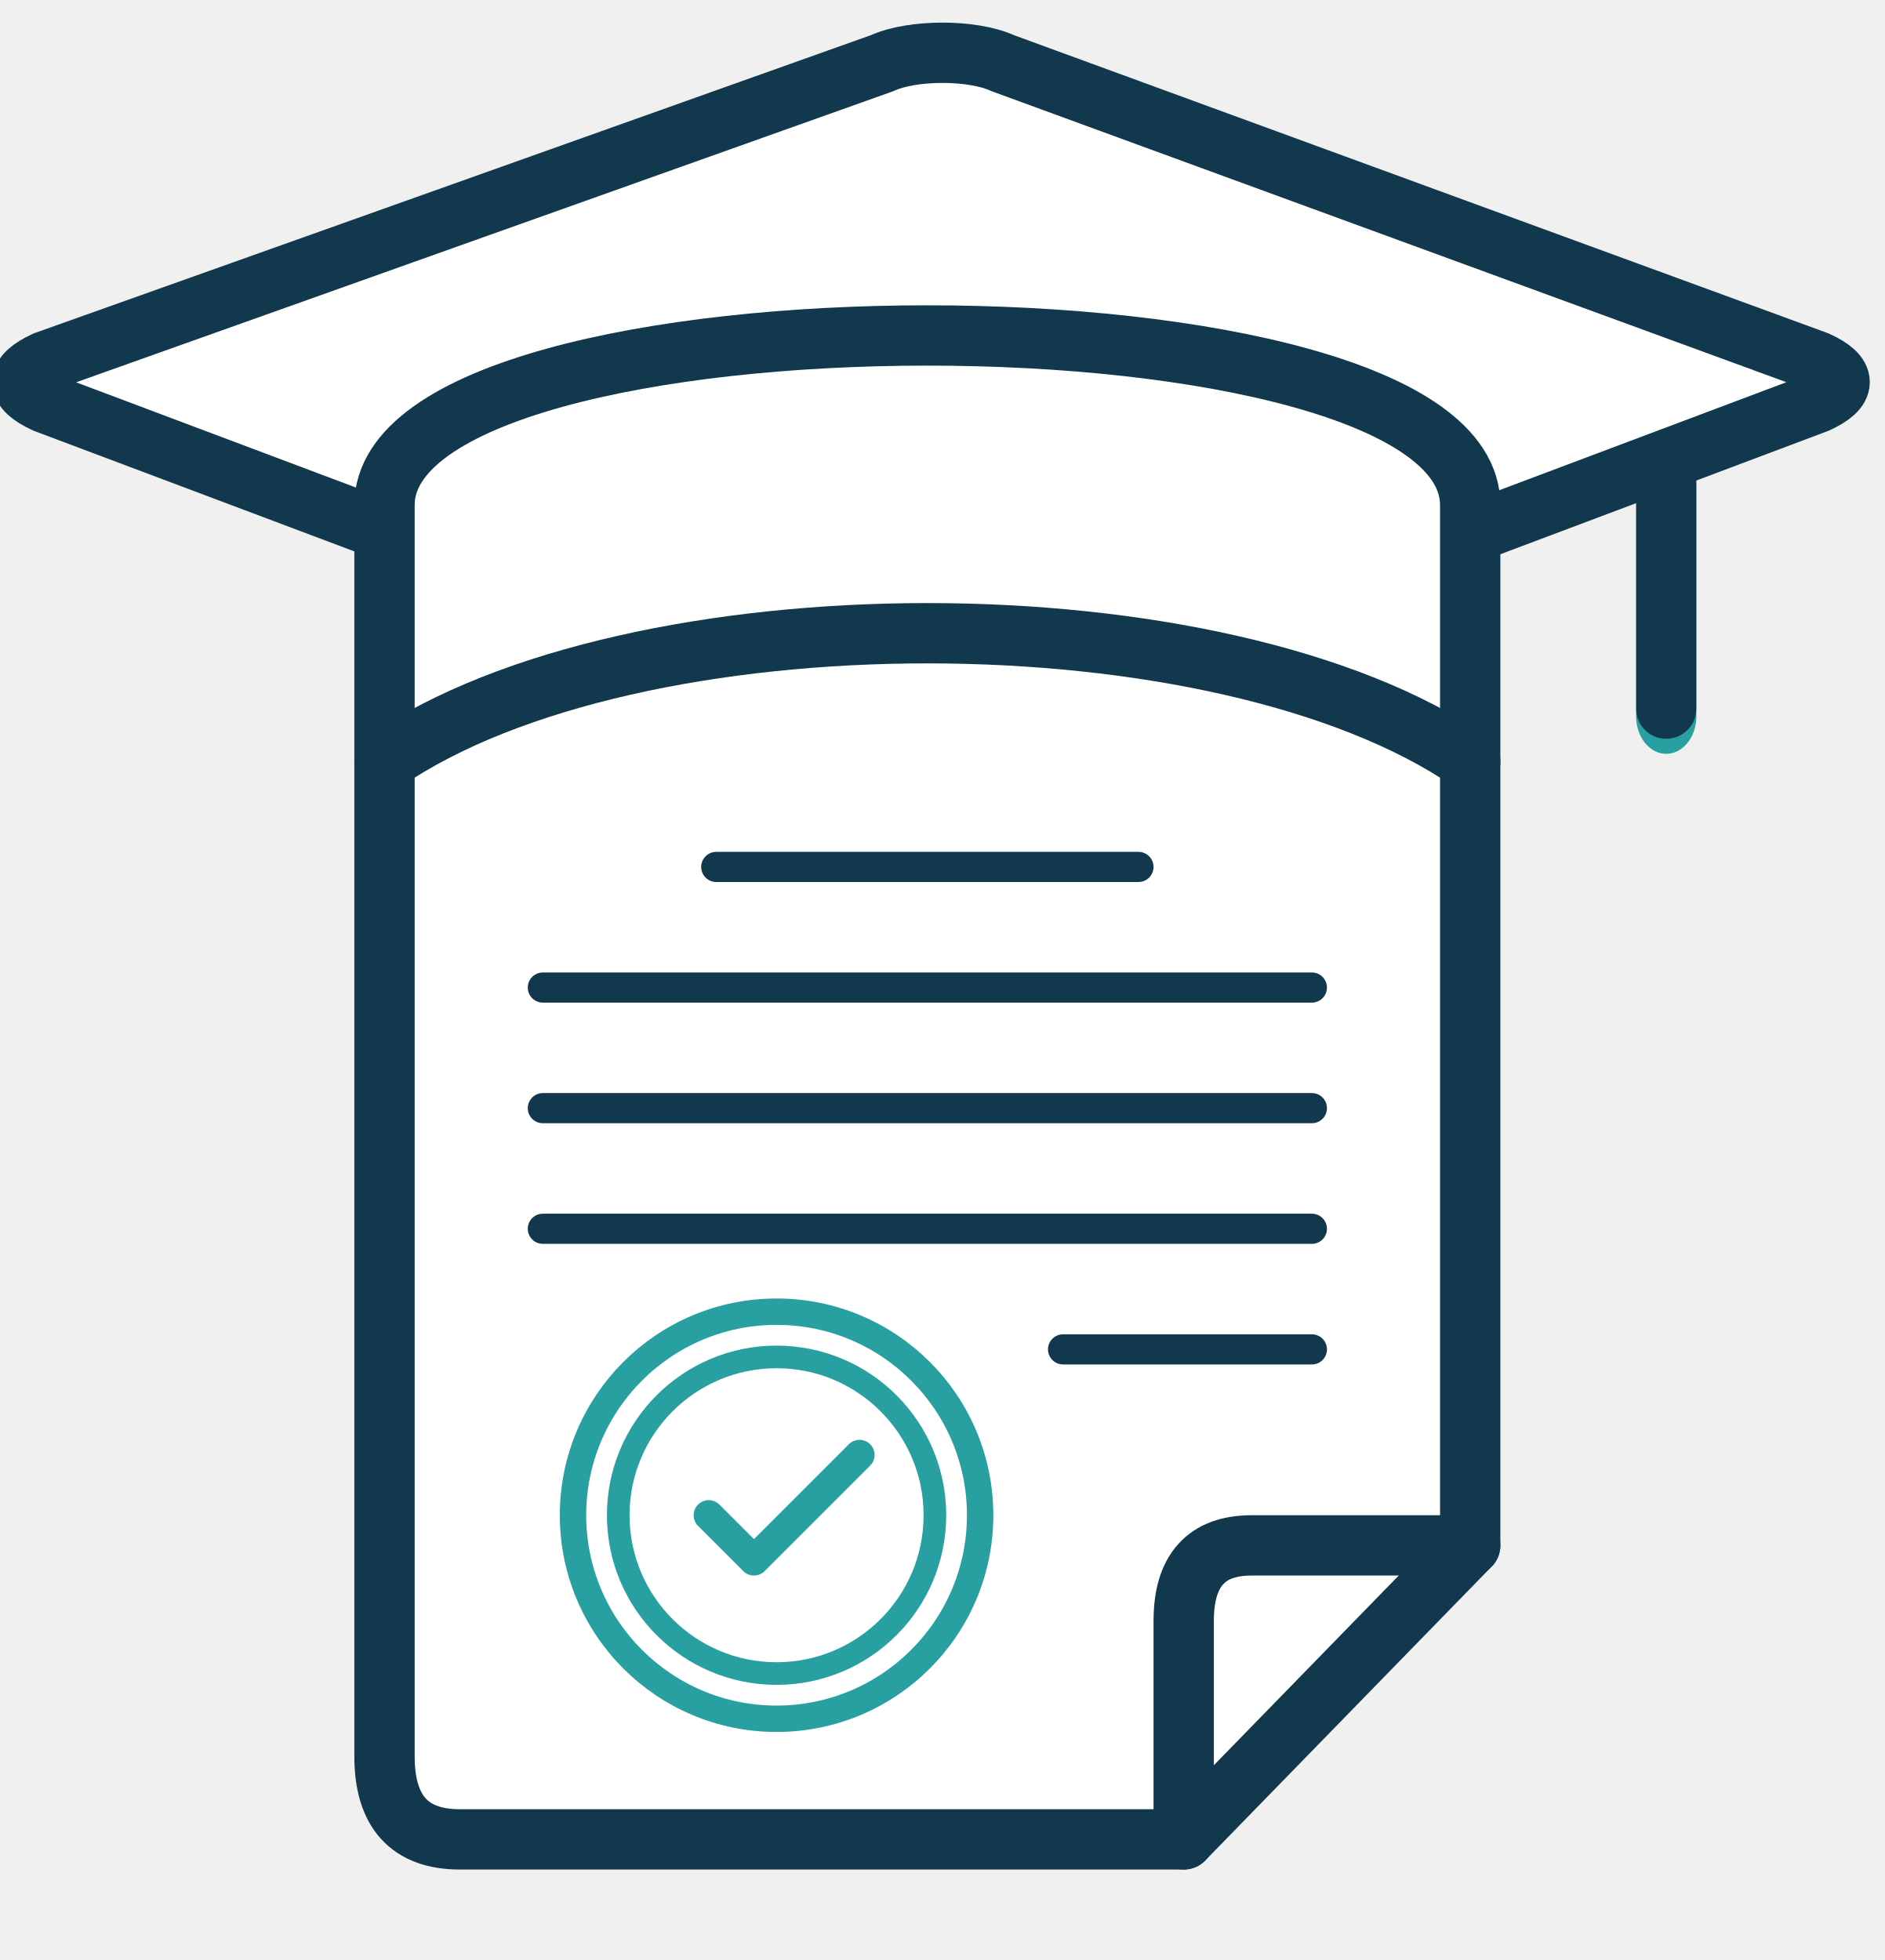
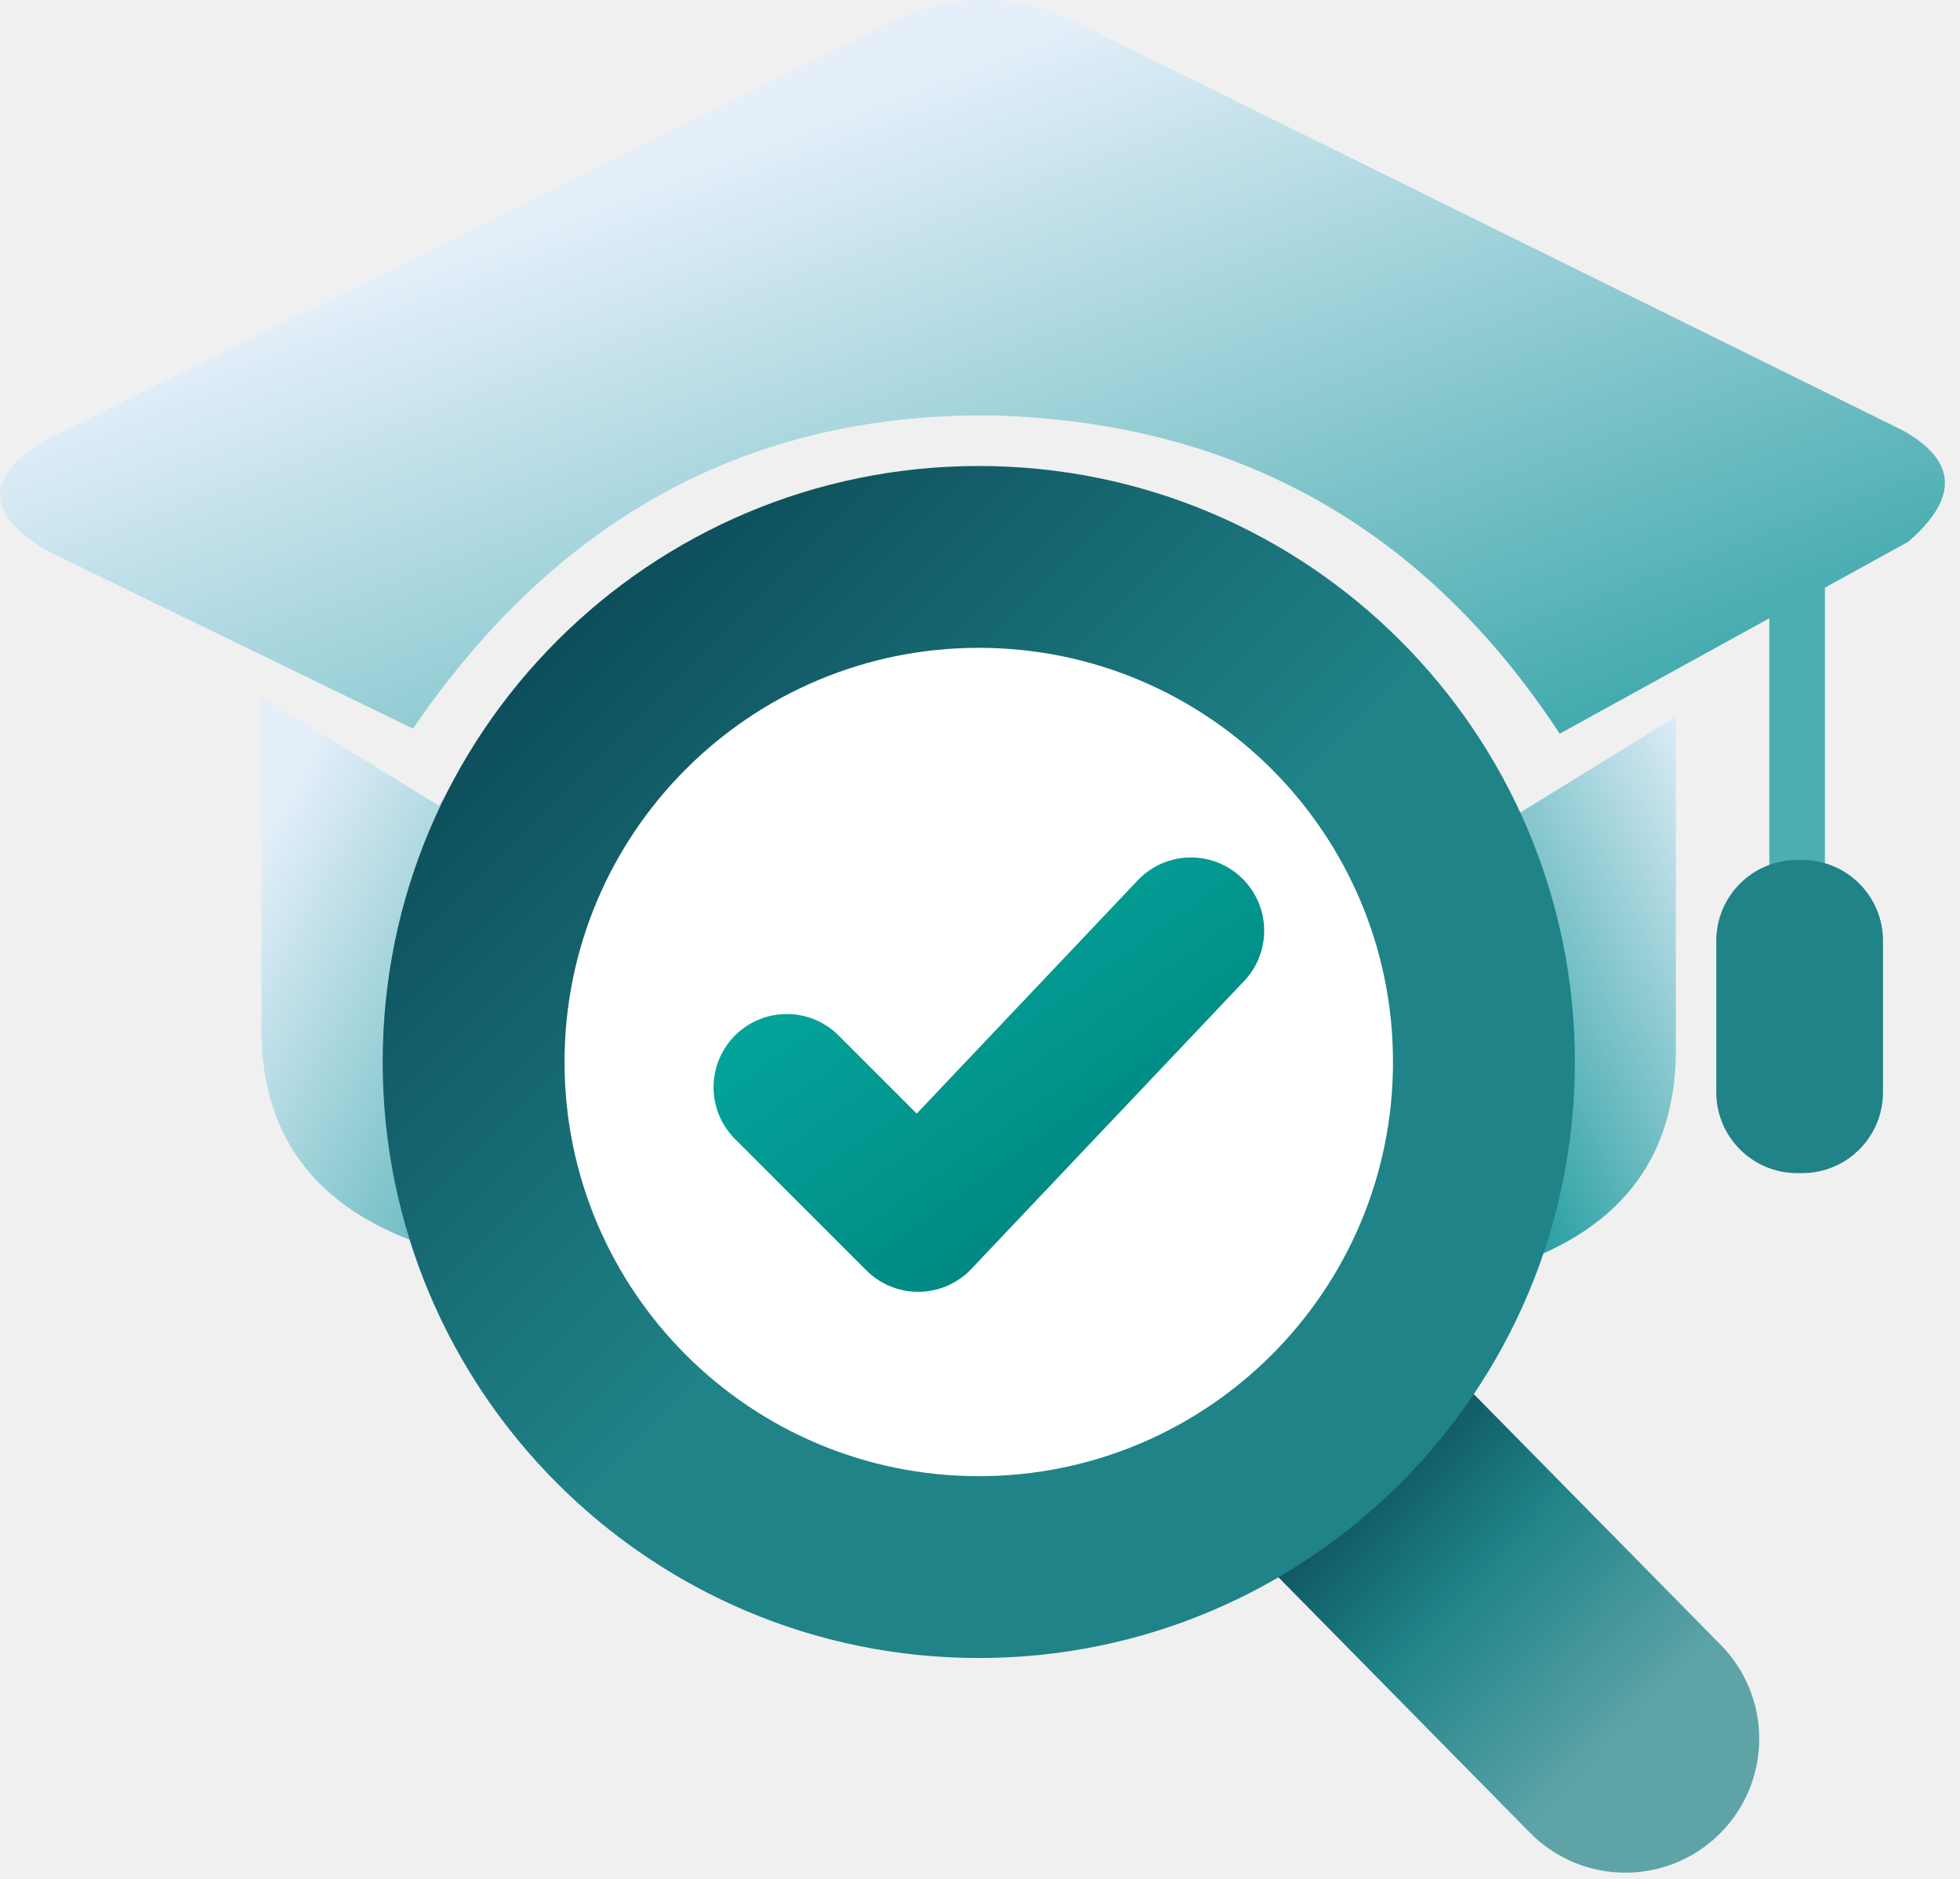
- <svg xmlns="http://www.w3.org/2000/svg" width="250" height="260" viewBox="0 0 250 260" fill="none">
-   <g clip-path="url(#clip0_98_67)">
-     <ellipse cx="221" cy="95" rx="4" ry="5" fill="#289FA1" />
-     <path d="M6 47.927L117 8.38C121 6.54 129 6.54 133 8.38L241 47.927C245 49.766 245 51.606 241 53.445L197 70H50L6 53.445C2 51.606 2 49.766 6 47.927Z" fill="white" stroke="#12384E" stroke-width="8" stroke-linecap="round" stroke-linejoin="round" />
-     <path d="M221 64V94" stroke="#12384E" stroke-width="8" stroke-linecap="round" stroke-linejoin="round" />
-     <path d="M51 67C51 37 195 37 195 67V205L157 244H61C54.333 244 51 240.333 51 233V67Z" fill="white" stroke="#12384E" stroke-width="8" stroke-linecap="round" stroke-linejoin="round" />
-     <path d="M51 101C84 78.333 162 78.333 195 101" stroke="#12384E" stroke-width="8" stroke-linecap="round" stroke-linejoin="round" />
-     <path d="M157 244V215C157 208.333 160 205 166 205H195" stroke="#12384E" stroke-width="8" stroke-linecap="round" stroke-linejoin="round" />
-     <path d="M95 115H151" stroke="#12384E" stroke-width="4" stroke-linecap="round" stroke-linejoin="round" />
-     <path d="M72 131H174" stroke="#12384E" stroke-width="4" stroke-linecap="round" stroke-linejoin="round" />
-     <path d="M72 147H174" stroke="#12384E" stroke-width="4" stroke-linecap="round" stroke-linejoin="round" />
-     <path d="M72 163H174" stroke="#12384E" stroke-width="4" stroke-linecap="round" stroke-linejoin="round" />
-     <path d="M141 179H174" stroke="#12384E" stroke-width="4" stroke-linecap="round" stroke-linejoin="round" />
-     <path d="M103 228C117.912 228 130 215.912 130 201C130 186.088 117.912 174 103 174C88.088 174 76 186.088 76 201C76 215.912 88.088 228 103 228Z" fill="white" stroke="#289FA1" stroke-width="3.5" />
-     <path d="M103 222C114.598 222 124 212.598 124 201C124 189.402 114.598 180 103 180C91.402 180 82 189.402 82 201C82 212.598 91.402 222 103 222Z" stroke="#289FA1" stroke-width="3" />
-     <path d="M94 201L100 207L114 193" stroke="#289FA1" stroke-width="4" stroke-linecap="round" stroke-linejoin="round" />
-   </g>
+ <svg xmlns="http://www.w3.org/2000/svg" width="97" height="93" viewBox="0 0 97 93" fill="none">
+   <path d="M88.939 29.065V45.315" stroke="#4DAEB2" stroke-width="2.75" stroke-linecap="round" />
+   <path d="M43.189 1.565C46.689 -0.435 50.189 -0.518 53.689 1.315L94.189 21.315C96.856 22.815 96.939 24.649 94.439 26.815L77.189 36.315C70.522 26.148 61.189 20.899 49.189 20.565C37.189 20.399 27.606 25.565 20.439 36.065L2.439 27.315C-0.727 25.482 -0.811 23.649 2.189 21.815L43.189 1.565Z" fill="url(#paint0_linear_161_23)" />
+   <path d="M12.939 34.474L21.72 39.883C24.354 35.419 27.427 31.813 30.939 29.065V63.065C18.939 62.894 12.939 58.858 12.939 50.959V34.474Z" fill="url(#paint1_linear_161_23)" />
+   <path d="M82.939 35.474L74.159 40.883C71.525 36.419 68.451 32.813 64.939 30.065V64.065C76.939 63.894 82.939 59.858 82.939 51.959V35.474Z" fill="url(#paint2_linear_161_23)" />
+   <path d="M89.189 42.565H88.939C86.73 42.565 84.939 44.356 84.939 46.565V54.065C84.939 56.274 86.73 58.065 88.939 58.065H89.189C91.398 58.065 93.189 56.274 93.189 54.065V46.565C93.189 44.356 91.398 42.565 89.189 42.565Z" fill="#1F8388" />
+   <path d="M64.439 69.815L80.439 86.065" stroke="url(#paint3_linear_161_23)" stroke-width="13.25" stroke-linecap="round" />
+   <path d="M48.439 82.065C64.732 82.065 77.939 68.858 77.939 52.565C77.939 36.273 64.732 23.065 48.439 23.065C32.147 23.065 18.939 36.273 18.939 52.565C18.939 68.858 32.147 82.065 48.439 82.065Z" fill="url(#paint4_linear_161_23)" />
+   <path d="M48.439 73.065C59.761 73.065 68.939 63.887 68.939 52.565C68.939 41.243 59.761 32.065 48.439 32.065C37.117 32.065 27.939 41.243 27.939 52.565C27.939 63.887 37.117 73.065 48.439 73.065Z" fill="white" />
+   <path d="M38.939 53.815L45.439 60.315L58.939 46.065" stroke="url(#paint5_linear_161_23)" stroke-width="7.25" stroke-linecap="round" stroke-linejoin="round" />
  <defs>
-     <clipPath id="clip0_98_67">
-       <rect width="250" height="260" fill="white" />
-     </clipPath>
+     <linearGradient id="paint0_linear_161_23" x1="0" y1="0" x2="23.988" y2="63.58" gradientUnits="userSpaceOnUse">
+       <stop offset="0.288" stop-color="#E4EFFA" />
+       <stop offset="1" stop-color="#289FA1" />
+     </linearGradient>
+     <linearGradient id="paint1_linear_161_23" x1="12.939" y1="29.065" x2="41.058" y2="43.952" gradientUnits="userSpaceOnUse">
+       <stop offset="0.183" stop-color="#E4EFFA" />
+       <stop offset="1" stop-color="#289FA1" />
+     </linearGradient>
+     <linearGradient id="paint2_linear_161_23" x1="82.939" y1="30.065" x2="54.82" y2="44.952" gradientUnits="userSpaceOnUse">
+       <stop offset="0.053" stop-color="#E4EFFA" />
+       <stop offset="0.654" stop-color="#289FA1" />
+     </linearGradient>
+     <linearGradient id="paint3_linear_161_23" x1="64.439" y1="69.815" x2="80.687" y2="85.813" gradientUnits="userSpaceOnUse">
+       <stop stop-color="#063949" />
+       <stop offset="0.52" stop-color="#1F8388" />
+       <stop offset="1" stop-color="#1F8388" stop-opacity="0.7" />
+     </linearGradient>
+     <linearGradient id="paint4_linear_161_23" x1="18.939" y1="23.065" x2="77.939" y2="82.065" gradientUnits="userSpaceOnUse">
+       <stop stop-color="#063949" />
+       <stop offset="0.52" stop-color="#1F8388" />
+       <stop offset="1" stop-color="#1F8388" />
+     </linearGradient>
+     <linearGradient id="paint5_linear_161_23" x1="38.939" y1="46.065" x2="52.408" y2="64.969" gradientUnits="userSpaceOnUse">
+       <stop stop-color="#04A89E" />
+       <stop offset="1" stop-color="#00827E" />
+     </linearGradient>
  </defs>
</svg>
